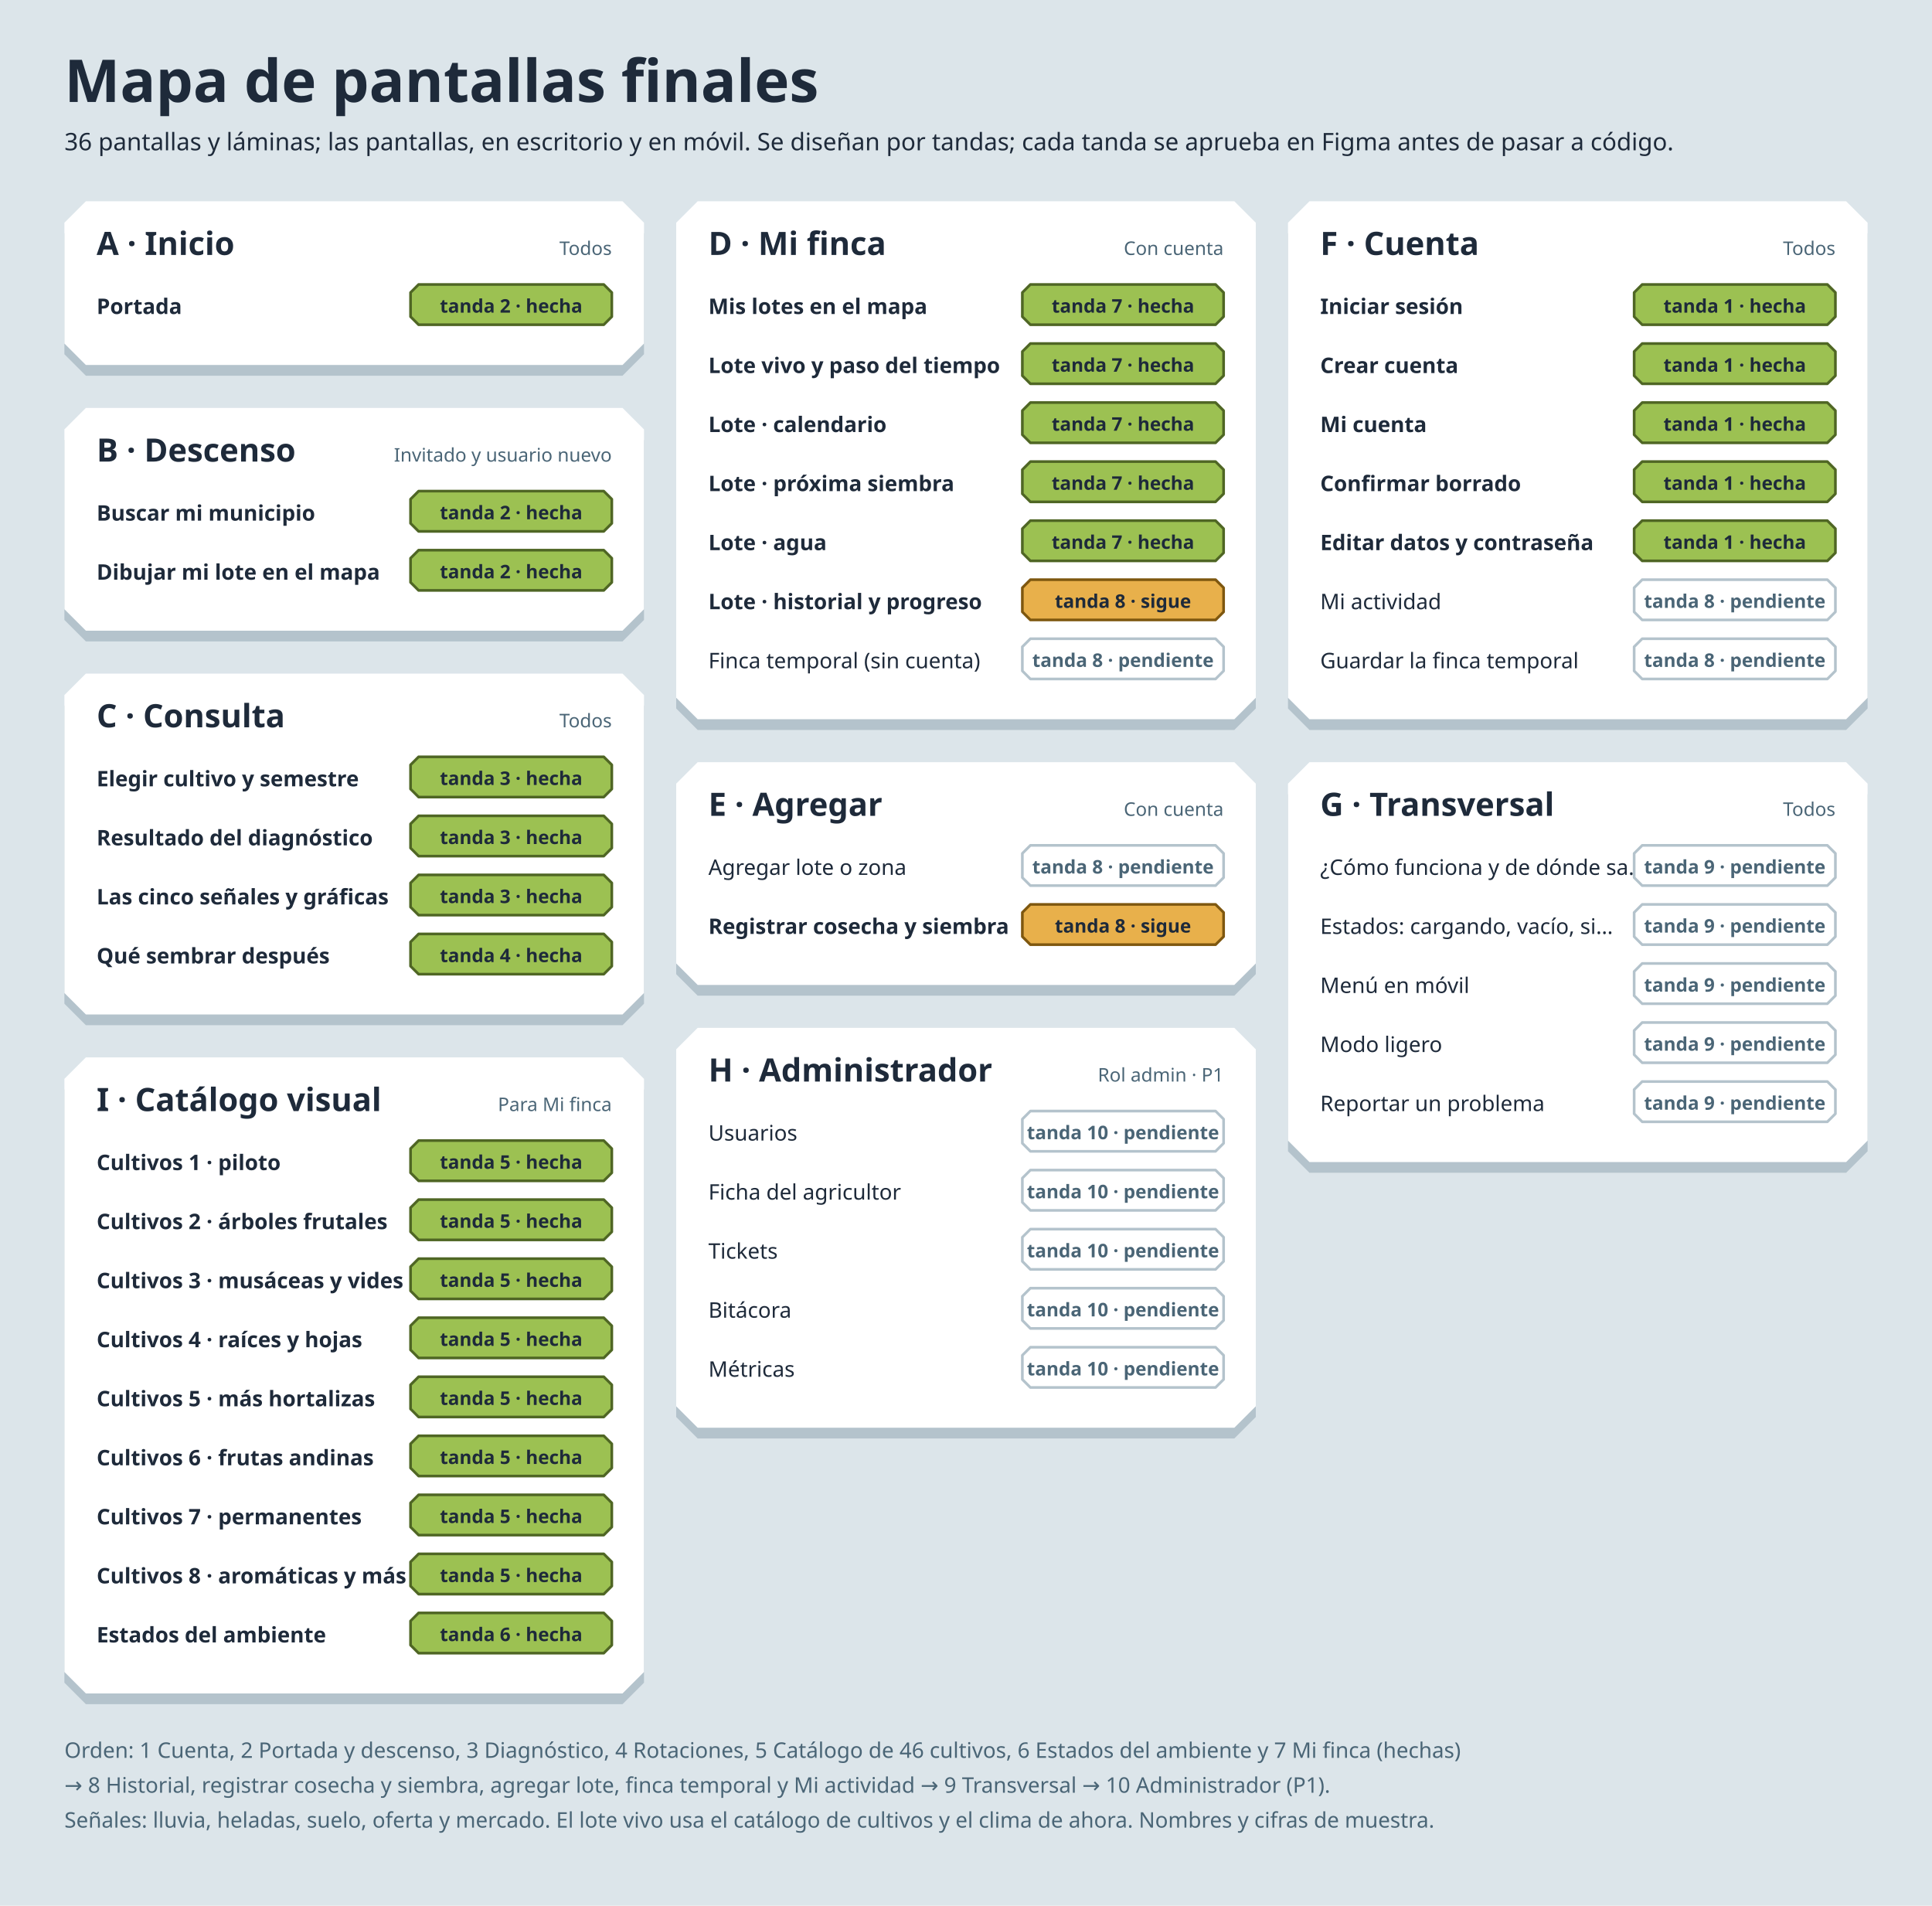
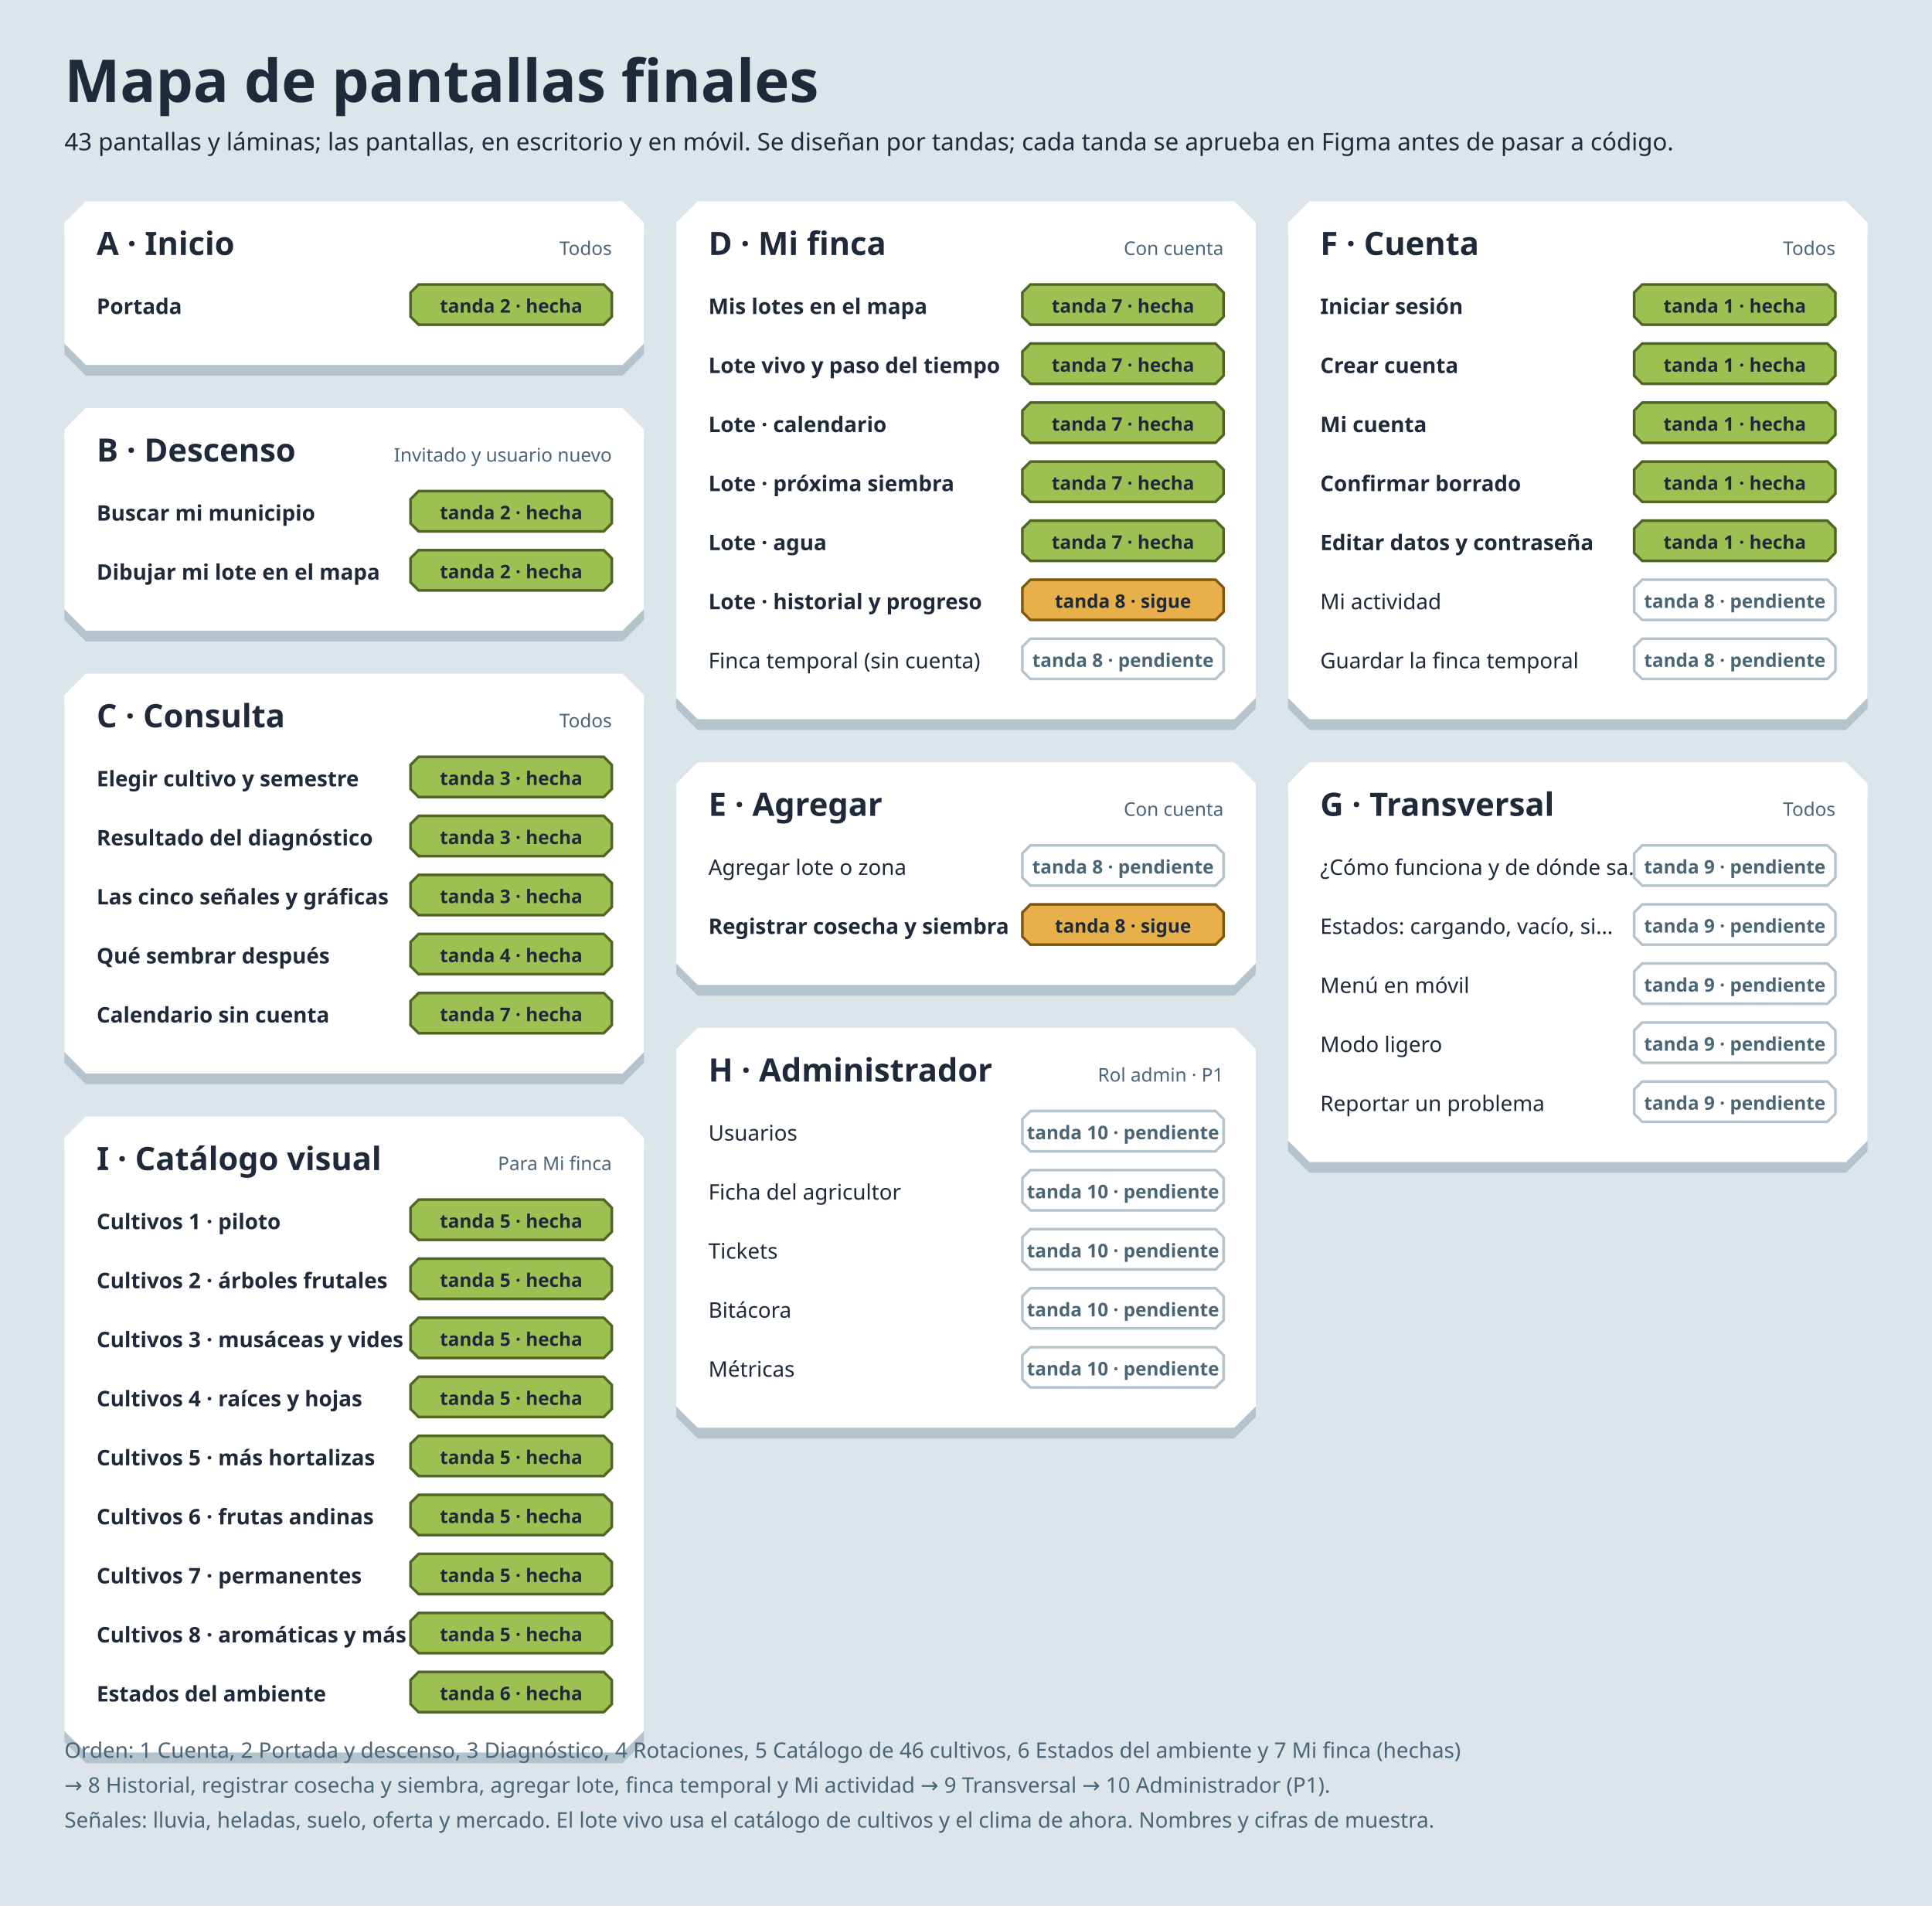
<svg xmlns="http://www.w3.org/2000/svg" width="1440" height="1420" viewBox="0 0 1440 1420">
  <rect width="1440" height="1420" fill="#DCE5EA" />
  <text x="48" y="76" font-family="Fredoka" font-weight="600" font-size="44" fill="#1E2A3A" text-anchor="start">Mapa de pantallas finales</text>
-   <text x="48" y="112" font-family="Atkinson Hyperlegible" font-weight="400" font-size="18" fill="#1E2A3A" text-anchor="start">36 pantallas y láminas; las pantallas, en escritorio y en móvil. Se diseñan por tandas; cada tanda se aprueba en Figma antes de pasar a código.</text>
+   <text x="48" y="112" font-family="Atkinson Hyperlegible" font-weight="400" font-size="18" fill="#1E2A3A" text-anchor="start">43 pantallas y láminas; las pantallas, en escritorio y en móvil. Se diseñan por tandas; cada tanda se aprueba en Figma antes de pasar a código.</text>
  <g id="inicio" transform="translate(48 150)">
    <polygon points="16,8 416,8 432,24 432,114 416,130 16,130 0,114 0,24" fill="#B4C3CC" />
    <polygon points="16,0 416,0 432,16 432,106 416,122 16,122 0,106 0,16" fill="#FFFFFF" />
    <text x="24" y="40" font-family="Fredoka" font-weight="600" font-size="24" fill="#1E2A3A" text-anchor="start">A · Inicio</text>
    <text x="408" y="40" font-family="Atkinson Hyperlegible" font-weight="400" font-size="14" fill="#4A6576" text-anchor="end">Todos</text>
    <text x="24" y="84" font-family="Atkinson Hyperlegible" font-weight="700" font-size="16" fill="#1E2A3A" text-anchor="start">Portada</text>
    <polygon points="264,62 402,62 408,68 408,86 402,92 264,92 258,86 258,68" fill="#9CC152" stroke="#4F6624" stroke-width="2" stroke-linejoin="round" />
    <text x="333" y="83" font-family="Atkinson Hyperlegible" font-weight="700" font-size="14" fill="#1E2A3A" text-anchor="middle">tanda 2 · hecha</text>
  </g>
  <g id="descenso" transform="translate(48 304)">
    <polygon points="16,8 416,8 432,24 432,158 416,174 16,174 0,158 0,24" fill="#B4C3CC" />
    <polygon points="16,0 416,0 432,16 432,150 416,166 16,166 0,150 0,16" fill="#FFFFFF" />
    <text x="24" y="40" font-family="Fredoka" font-weight="600" font-size="24" fill="#1E2A3A" text-anchor="start">B · Descenso</text>
    <text x="408" y="40" font-family="Atkinson Hyperlegible" font-weight="400" font-size="14" fill="#4A6576" text-anchor="end">Invitado y usuario nuevo</text>
    <text x="24" y="84" font-family="Atkinson Hyperlegible" font-weight="700" font-size="16" fill="#1E2A3A" text-anchor="start">Buscar mi municipio</text>
    <polygon points="264,62 402,62 408,68 408,86 402,92 264,92 258,86 258,68" fill="#9CC152" stroke="#4F6624" stroke-width="2" stroke-linejoin="round" />
    <text x="333" y="83" font-family="Atkinson Hyperlegible" font-weight="700" font-size="14" fill="#1E2A3A" text-anchor="middle">tanda 2 · hecha</text>
    <text x="24" y="128" font-family="Atkinson Hyperlegible" font-weight="700" font-size="16" fill="#1E2A3A" text-anchor="start">Dibujar mi lote en el mapa</text>
    <polygon points="264,106 402,106 408,112 408,130 402,136 264,136 258,130 258,112" fill="#9CC152" stroke="#4F6624" stroke-width="2" stroke-linejoin="round" />
    <text x="333" y="127" font-family="Atkinson Hyperlegible" font-weight="700" font-size="14" fill="#1E2A3A" text-anchor="middle">tanda 2 · hecha</text>
  </g>
  <g id="consulta" transform="translate(48 502)">
-     <polygon points="16,8 416,8 432,24 432,246 416,262 16,262 0,246 0,24" fill="#B4C3CC" />
-     <polygon points="16,0 416,0 432,16 432,238 416,254 16,254 0,238 0,16" fill="#FFFFFF" />
+     <polygon points="16,8 416,8 432,24 432,290 416,306 16,306 0,290 0,24" fill="#B4C3CC" />
+     <polygon points="16,0 416,0 432,16 432,282 416,298 16,298 0,282 0,16" fill="#FFFFFF" />
    <text x="24" y="40" font-family="Fredoka" font-weight="600" font-size="24" fill="#1E2A3A" text-anchor="start">C · Consulta</text>
    <text x="408" y="40" font-family="Atkinson Hyperlegible" font-weight="400" font-size="14" fill="#4A6576" text-anchor="end">Todos</text>
    <text x="24" y="84" font-family="Atkinson Hyperlegible" font-weight="700" font-size="16" fill="#1E2A3A" text-anchor="start">Elegir cultivo y semestre</text>
    <polygon points="264,62 402,62 408,68 408,86 402,92 264,92 258,86 258,68" fill="#9CC152" stroke="#4F6624" stroke-width="2" stroke-linejoin="round" />
    <text x="333" y="83" font-family="Atkinson Hyperlegible" font-weight="700" font-size="14" fill="#1E2A3A" text-anchor="middle">tanda 3 · hecha</text>
    <text x="24" y="128" font-family="Atkinson Hyperlegible" font-weight="700" font-size="16" fill="#1E2A3A" text-anchor="start">Resultado del diagnóstico</text>
    <polygon points="264,106 402,106 408,112 408,130 402,136 264,136 258,130 258,112" fill="#9CC152" stroke="#4F6624" stroke-width="2" stroke-linejoin="round" />
    <text x="333" y="127" font-family="Atkinson Hyperlegible" font-weight="700" font-size="14" fill="#1E2A3A" text-anchor="middle">tanda 3 · hecha</text>
    <text x="24" y="172" font-family="Atkinson Hyperlegible" font-weight="700" font-size="16" fill="#1E2A3A" text-anchor="start">Las cinco señales y gráficas</text>
    <polygon points="264,150 402,150 408,156 408,174 402,180 264,180 258,174 258,156" fill="#9CC152" stroke="#4F6624" stroke-width="2" stroke-linejoin="round" />
    <text x="333" y="171" font-family="Atkinson Hyperlegible" font-weight="700" font-size="14" fill="#1E2A3A" text-anchor="middle">tanda 3 · hecha</text>
    <text x="24" y="216" font-family="Atkinson Hyperlegible" font-weight="700" font-size="16" fill="#1E2A3A" text-anchor="start">Qué sembrar después</text>
    <polygon points="264,194 402,194 408,200 408,218 402,224 264,224 258,218 258,200" fill="#9CC152" stroke="#4F6624" stroke-width="2" stroke-linejoin="round" />
    <text x="333" y="215" font-family="Atkinson Hyperlegible" font-weight="700" font-size="14" fill="#1E2A3A" text-anchor="middle">tanda 4 · hecha</text>
+     <text x="24" y="260" font-family="Atkinson Hyperlegible" font-weight="700" font-size="16" fill="#1E2A3A" text-anchor="start">Calendario sin cuenta</text>
+     <polygon points="264,238 402,238 408,244 408,262 402,268 264,268 258,262 258,244" fill="#9CC152" stroke="#4F6624" stroke-width="2" stroke-linejoin="round" />
+     <text x="333" y="259" font-family="Atkinson Hyperlegible" font-weight="700" font-size="14" fill="#1E2A3A" text-anchor="middle">tanda 7 · hecha</text>
  </g>
-   <g id="catálogo-visual" transform="translate(48 788)">
+   <g id="catálogo-visual" transform="translate(48 832)">
    <polygon points="16,8 416,8 432,24 432,466 416,482 16,482 0,466 0,24" fill="#B4C3CC" />
    <polygon points="16,0 416,0 432,16 432,458 416,474 16,474 0,458 0,16" fill="#FFFFFF" />
    <text x="24" y="40" font-family="Fredoka" font-weight="600" font-size="24" fill="#1E2A3A" text-anchor="start">I · Catálogo visual</text>
    <text x="408" y="40" font-family="Atkinson Hyperlegible" font-weight="400" font-size="14" fill="#4A6576" text-anchor="end">Para Mi finca</text>
    <text x="24" y="84" font-family="Atkinson Hyperlegible" font-weight="700" font-size="16" fill="#1E2A3A" text-anchor="start">Cultivos 1 · piloto</text>
    <polygon points="264,62 402,62 408,68 408,86 402,92 264,92 258,86 258,68" fill="#9CC152" stroke="#4F6624" stroke-width="2" stroke-linejoin="round" />
    <text x="333" y="83" font-family="Atkinson Hyperlegible" font-weight="700" font-size="14" fill="#1E2A3A" text-anchor="middle">tanda 5 · hecha</text>
    <text x="24" y="128" font-family="Atkinson Hyperlegible" font-weight="700" font-size="16" fill="#1E2A3A" text-anchor="start">Cultivos 2 · árboles frutales</text>
    <polygon points="264,106 402,106 408,112 408,130 402,136 264,136 258,130 258,112" fill="#9CC152" stroke="#4F6624" stroke-width="2" stroke-linejoin="round" />
    <text x="333" y="127" font-family="Atkinson Hyperlegible" font-weight="700" font-size="14" fill="#1E2A3A" text-anchor="middle">tanda 5 · hecha</text>
    <text x="24" y="172" font-family="Atkinson Hyperlegible" font-weight="700" font-size="16" fill="#1E2A3A" text-anchor="start">Cultivos 3 · musáceas y vides</text>
    <polygon points="264,150 402,150 408,156 408,174 402,180 264,180 258,174 258,156" fill="#9CC152" stroke="#4F6624" stroke-width="2" stroke-linejoin="round" />
    <text x="333" y="171" font-family="Atkinson Hyperlegible" font-weight="700" font-size="14" fill="#1E2A3A" text-anchor="middle">tanda 5 · hecha</text>
    <text x="24" y="216" font-family="Atkinson Hyperlegible" font-weight="700" font-size="16" fill="#1E2A3A" text-anchor="start">Cultivos 4 · raíces y hojas</text>
    <polygon points="264,194 402,194 408,200 408,218 402,224 264,224 258,218 258,200" fill="#9CC152" stroke="#4F6624" stroke-width="2" stroke-linejoin="round" />
    <text x="333" y="215" font-family="Atkinson Hyperlegible" font-weight="700" font-size="14" fill="#1E2A3A" text-anchor="middle">tanda 5 · hecha</text>
    <text x="24" y="260" font-family="Atkinson Hyperlegible" font-weight="700" font-size="16" fill="#1E2A3A" text-anchor="start">Cultivos 5 · más hortalizas</text>
    <polygon points="264,238 402,238 408,244 408,262 402,268 264,268 258,262 258,244" fill="#9CC152" stroke="#4F6624" stroke-width="2" stroke-linejoin="round" />
    <text x="333" y="259" font-family="Atkinson Hyperlegible" font-weight="700" font-size="14" fill="#1E2A3A" text-anchor="middle">tanda 5 · hecha</text>
    <text x="24" y="304" font-family="Atkinson Hyperlegible" font-weight="700" font-size="16" fill="#1E2A3A" text-anchor="start">Cultivos 6 · frutas andinas</text>
    <polygon points="264,282 402,282 408,288 408,306 402,312 264,312 258,306 258,288" fill="#9CC152" stroke="#4F6624" stroke-width="2" stroke-linejoin="round" />
    <text x="333" y="303" font-family="Atkinson Hyperlegible" font-weight="700" font-size="14" fill="#1E2A3A" text-anchor="middle">tanda 5 · hecha</text>
    <text x="24" y="348" font-family="Atkinson Hyperlegible" font-weight="700" font-size="16" fill="#1E2A3A" text-anchor="start">Cultivos 7 · permanentes</text>
    <polygon points="264,326 402,326 408,332 408,350 402,356 264,356 258,350 258,332" fill="#9CC152" stroke="#4F6624" stroke-width="2" stroke-linejoin="round" />
    <text x="333" y="347" font-family="Atkinson Hyperlegible" font-weight="700" font-size="14" fill="#1E2A3A" text-anchor="middle">tanda 5 · hecha</text>
    <text x="24" y="392" font-family="Atkinson Hyperlegible" font-weight="700" font-size="16" fill="#1E2A3A" text-anchor="start">Cultivos 8 · aromáticas y más</text>
    <polygon points="264,370 402,370 408,376 408,394 402,400 264,400 258,394 258,376" fill="#9CC152" stroke="#4F6624" stroke-width="2" stroke-linejoin="round" />
    <text x="333" y="391" font-family="Atkinson Hyperlegible" font-weight="700" font-size="14" fill="#1E2A3A" text-anchor="middle">tanda 5 · hecha</text>
    <text x="24" y="436" font-family="Atkinson Hyperlegible" font-weight="700" font-size="16" fill="#1E2A3A" text-anchor="start">Estados del ambiente</text>
    <polygon points="264,414 402,414 408,420 408,438 402,444 264,444 258,438 258,420" fill="#9CC152" stroke="#4F6624" stroke-width="2" stroke-linejoin="round" />
    <text x="333" y="435" font-family="Atkinson Hyperlegible" font-weight="700" font-size="14" fill="#1E2A3A" text-anchor="middle">tanda 6 · hecha</text>
  </g>
  <g id="mi-finca" transform="translate(504 150)">
    <polygon points="16,8 416,8 432,24 432,378 416,394 16,394 0,378 0,24" fill="#B4C3CC" />
    <polygon points="16,0 416,0 432,16 432,370 416,386 16,386 0,370 0,16" fill="#FFFFFF" />
    <text x="24" y="40" font-family="Fredoka" font-weight="600" font-size="24" fill="#1E2A3A" text-anchor="start">D · Mi finca</text>
    <text x="408" y="40" font-family="Atkinson Hyperlegible" font-weight="400" font-size="14" fill="#4A6576" text-anchor="end">Con cuenta</text>
    <text x="24" y="84" font-family="Atkinson Hyperlegible" font-weight="700" font-size="16" fill="#1E2A3A" text-anchor="start">Mis lotes en el mapa</text>
    <polygon points="264,62 402,62 408,68 408,86 402,92 264,92 258,86 258,68" fill="#9CC152" stroke="#4F6624" stroke-width="2" stroke-linejoin="round" />
    <text x="333" y="83" font-family="Atkinson Hyperlegible" font-weight="700" font-size="14" fill="#1E2A3A" text-anchor="middle">tanda 7 · hecha</text>
    <text x="24" y="128" font-family="Atkinson Hyperlegible" font-weight="700" font-size="16" fill="#1E2A3A" text-anchor="start">Lote vivo y paso del tiempo</text>
    <polygon points="264,106 402,106 408,112 408,130 402,136 264,136 258,130 258,112" fill="#9CC152" stroke="#4F6624" stroke-width="2" stroke-linejoin="round" />
    <text x="333" y="127" font-family="Atkinson Hyperlegible" font-weight="700" font-size="14" fill="#1E2A3A" text-anchor="middle">tanda 7 · hecha</text>
    <text x="24" y="172" font-family="Atkinson Hyperlegible" font-weight="700" font-size="16" fill="#1E2A3A" text-anchor="start">Lote · calendario</text>
    <polygon points="264,150 402,150 408,156 408,174 402,180 264,180 258,174 258,156" fill="#9CC152" stroke="#4F6624" stroke-width="2" stroke-linejoin="round" />
    <text x="333" y="171" font-family="Atkinson Hyperlegible" font-weight="700" font-size="14" fill="#1E2A3A" text-anchor="middle">tanda 7 · hecha</text>
    <text x="24" y="216" font-family="Atkinson Hyperlegible" font-weight="700" font-size="16" fill="#1E2A3A" text-anchor="start">Lote · próxima siembra</text>
    <polygon points="264,194 402,194 408,200 408,218 402,224 264,224 258,218 258,200" fill="#9CC152" stroke="#4F6624" stroke-width="2" stroke-linejoin="round" />
    <text x="333" y="215" font-family="Atkinson Hyperlegible" font-weight="700" font-size="14" fill="#1E2A3A" text-anchor="middle">tanda 7 · hecha</text>
    <text x="24" y="260" font-family="Atkinson Hyperlegible" font-weight="700" font-size="16" fill="#1E2A3A" text-anchor="start">Lote · agua</text>
    <polygon points="264,238 402,238 408,244 408,262 402,268 264,268 258,262 258,244" fill="#9CC152" stroke="#4F6624" stroke-width="2" stroke-linejoin="round" />
    <text x="333" y="259" font-family="Atkinson Hyperlegible" font-weight="700" font-size="14" fill="#1E2A3A" text-anchor="middle">tanda 7 · hecha</text>
    <text x="24" y="304" font-family="Atkinson Hyperlegible" font-weight="700" font-size="16" fill="#1E2A3A" text-anchor="start">Lote · historial y progreso</text>
    <polygon points="264,282 402,282 408,288 408,306 402,312 264,312 258,306 258,288" fill="#E8B04B" stroke="#7E570F" stroke-width="2" stroke-linejoin="round" />
    <text x="333" y="303" font-family="Atkinson Hyperlegible" font-weight="700" font-size="14" fill="#1E2A3A" text-anchor="middle">tanda 8 · sigue</text>
    <text x="24" y="348" font-family="Atkinson Hyperlegible" font-weight="400" font-size="16" fill="#1E2A3A" text-anchor="start">Finca temporal (sin cuenta)</text>
    <polygon points="264,326 402,326 408,332 408,350 402,356 264,356 258,350 258,332" fill="#FFFFFF" stroke="#B4C3CC" stroke-width="2" stroke-linejoin="round" />
    <text x="333" y="347" font-family="Atkinson Hyperlegible" font-weight="700" font-size="14" fill="#4A6576" text-anchor="middle">tanda 8 · pendiente</text>
  </g>
  <g id="agregar" transform="translate(504 568)">
    <polygon points="16,8 416,8 432,24 432,158 416,174 16,174 0,158 0,24" fill="#B4C3CC" />
    <polygon points="16,0 416,0 432,16 432,150 416,166 16,166 0,150 0,16" fill="#FFFFFF" />
    <text x="24" y="40" font-family="Fredoka" font-weight="600" font-size="24" fill="#1E2A3A" text-anchor="start">E · Agregar</text>
    <text x="408" y="40" font-family="Atkinson Hyperlegible" font-weight="400" font-size="14" fill="#4A6576" text-anchor="end">Con cuenta</text>
    <text x="24" y="84" font-family="Atkinson Hyperlegible" font-weight="400" font-size="16" fill="#1E2A3A" text-anchor="start">Agregar lote o zona</text>
    <polygon points="264,62 402,62 408,68 408,86 402,92 264,92 258,86 258,68" fill="#FFFFFF" stroke="#B4C3CC" stroke-width="2" stroke-linejoin="round" />
    <text x="333" y="83" font-family="Atkinson Hyperlegible" font-weight="700" font-size="14" fill="#4A6576" text-anchor="middle">tanda 8 · pendiente</text>
    <text x="24" y="128" font-family="Atkinson Hyperlegible" font-weight="700" font-size="16" fill="#1E2A3A" text-anchor="start">Registrar cosecha y siembra</text>
    <polygon points="264,106 402,106 408,112 408,130 402,136 264,136 258,130 258,112" fill="#E8B04B" stroke="#7E570F" stroke-width="2" stroke-linejoin="round" />
    <text x="333" y="127" font-family="Atkinson Hyperlegible" font-weight="700" font-size="14" fill="#1E2A3A" text-anchor="middle">tanda 8 · sigue</text>
  </g>
  <g id="administrador" transform="translate(504 766)">
    <polygon points="16,8 416,8 432,24 432,290 416,306 16,306 0,290 0,24" fill="#B4C3CC" />
    <polygon points="16,0 416,0 432,16 432,282 416,298 16,298 0,282 0,16" fill="#FFFFFF" />
    <text x="24" y="40" font-family="Fredoka" font-weight="600" font-size="24" fill="#1E2A3A" text-anchor="start">H · Administrador</text>
    <text x="408" y="40" font-family="Atkinson Hyperlegible" font-weight="400" font-size="14" fill="#4A6576" text-anchor="end">Rol admin · P1</text>
    <text x="24" y="84" font-family="Atkinson Hyperlegible" font-weight="400" font-size="16" fill="#1E2A3A" text-anchor="start">Usuarios</text>
    <polygon points="264,62 402,62 408,68 408,86 402,92 264,92 258,86 258,68" fill="#FFFFFF" stroke="#B4C3CC" stroke-width="2" stroke-linejoin="round" />
    <text x="333" y="83" font-family="Atkinson Hyperlegible" font-weight="700" font-size="14" fill="#4A6576" text-anchor="middle">tanda 10 · pendiente</text>
    <text x="24" y="128" font-family="Atkinson Hyperlegible" font-weight="400" font-size="16" fill="#1E2A3A" text-anchor="start">Ficha del agricultor</text>
    <polygon points="264,106 402,106 408,112 408,130 402,136 264,136 258,130 258,112" fill="#FFFFFF" stroke="#B4C3CC" stroke-width="2" stroke-linejoin="round" />
    <text x="333" y="127" font-family="Atkinson Hyperlegible" font-weight="700" font-size="14" fill="#4A6576" text-anchor="middle">tanda 10 · pendiente</text>
    <text x="24" y="172" font-family="Atkinson Hyperlegible" font-weight="400" font-size="16" fill="#1E2A3A" text-anchor="start">Tickets</text>
    <polygon points="264,150 402,150 408,156 408,174 402,180 264,180 258,174 258,156" fill="#FFFFFF" stroke="#B4C3CC" stroke-width="2" stroke-linejoin="round" />
    <text x="333" y="171" font-family="Atkinson Hyperlegible" font-weight="700" font-size="14" fill="#4A6576" text-anchor="middle">tanda 10 · pendiente</text>
    <text x="24" y="216" font-family="Atkinson Hyperlegible" font-weight="400" font-size="16" fill="#1E2A3A" text-anchor="start">Bitácora</text>
    <polygon points="264,194 402,194 408,200 408,218 402,224 264,224 258,218 258,200" fill="#FFFFFF" stroke="#B4C3CC" stroke-width="2" stroke-linejoin="round" />
    <text x="333" y="215" font-family="Atkinson Hyperlegible" font-weight="700" font-size="14" fill="#4A6576" text-anchor="middle">tanda 10 · pendiente</text>
    <text x="24" y="260" font-family="Atkinson Hyperlegible" font-weight="400" font-size="16" fill="#1E2A3A" text-anchor="start">Métricas</text>
    <polygon points="264,238 402,238 408,244 408,262 402,268 264,268 258,262 258,244" fill="#FFFFFF" stroke="#B4C3CC" stroke-width="2" stroke-linejoin="round" />
    <text x="333" y="259" font-family="Atkinson Hyperlegible" font-weight="700" font-size="14" fill="#4A6576" text-anchor="middle">tanda 10 · pendiente</text>
  </g>
  <g id="cuenta" transform="translate(960 150)">
    <polygon points="16,8 416,8 432,24 432,378 416,394 16,394 0,378 0,24" fill="#B4C3CC" />
    <polygon points="16,0 416,0 432,16 432,370 416,386 16,386 0,370 0,16" fill="#FFFFFF" />
    <text x="24" y="40" font-family="Fredoka" font-weight="600" font-size="24" fill="#1E2A3A" text-anchor="start">F · Cuenta</text>
    <text x="408" y="40" font-family="Atkinson Hyperlegible" font-weight="400" font-size="14" fill="#4A6576" text-anchor="end">Todos</text>
    <text x="24" y="84" font-family="Atkinson Hyperlegible" font-weight="700" font-size="16" fill="#1E2A3A" text-anchor="start">Iniciar sesión</text>
    <polygon points="264,62 402,62 408,68 408,86 402,92 264,92 258,86 258,68" fill="#9CC152" stroke="#4F6624" stroke-width="2" stroke-linejoin="round" />
    <text x="333" y="83" font-family="Atkinson Hyperlegible" font-weight="700" font-size="14" fill="#1E2A3A" text-anchor="middle">tanda 1 · hecha</text>
    <text x="24" y="128" font-family="Atkinson Hyperlegible" font-weight="700" font-size="16" fill="#1E2A3A" text-anchor="start">Crear cuenta</text>
    <polygon points="264,106 402,106 408,112 408,130 402,136 264,136 258,130 258,112" fill="#9CC152" stroke="#4F6624" stroke-width="2" stroke-linejoin="round" />
    <text x="333" y="127" font-family="Atkinson Hyperlegible" font-weight="700" font-size="14" fill="#1E2A3A" text-anchor="middle">tanda 1 · hecha</text>
    <text x="24" y="172" font-family="Atkinson Hyperlegible" font-weight="700" font-size="16" fill="#1E2A3A" text-anchor="start">Mi cuenta</text>
    <polygon points="264,150 402,150 408,156 408,174 402,180 264,180 258,174 258,156" fill="#9CC152" stroke="#4F6624" stroke-width="2" stroke-linejoin="round" />
    <text x="333" y="171" font-family="Atkinson Hyperlegible" font-weight="700" font-size="14" fill="#1E2A3A" text-anchor="middle">tanda 1 · hecha</text>
    <text x="24" y="216" font-family="Atkinson Hyperlegible" font-weight="700" font-size="16" fill="#1E2A3A" text-anchor="start">Confirmar borrado</text>
    <polygon points="264,194 402,194 408,200 408,218 402,224 264,224 258,218 258,200" fill="#9CC152" stroke="#4F6624" stroke-width="2" stroke-linejoin="round" />
    <text x="333" y="215" font-family="Atkinson Hyperlegible" font-weight="700" font-size="14" fill="#1E2A3A" text-anchor="middle">tanda 1 · hecha</text>
    <text x="24" y="260" font-family="Atkinson Hyperlegible" font-weight="700" font-size="16" fill="#1E2A3A" text-anchor="start">Editar datos y contraseña</text>
    <polygon points="264,238 402,238 408,244 408,262 402,268 264,268 258,262 258,244" fill="#9CC152" stroke="#4F6624" stroke-width="2" stroke-linejoin="round" />
    <text x="333" y="259" font-family="Atkinson Hyperlegible" font-weight="700" font-size="14" fill="#1E2A3A" text-anchor="middle">tanda 1 · hecha</text>
    <text x="24" y="304" font-family="Atkinson Hyperlegible" font-weight="400" font-size="16" fill="#1E2A3A" text-anchor="start">Mi actividad</text>
    <polygon points="264,282 402,282 408,288 408,306 402,312 264,312 258,306 258,288" fill="#FFFFFF" stroke="#B4C3CC" stroke-width="2" stroke-linejoin="round" />
    <text x="333" y="303" font-family="Atkinson Hyperlegible" font-weight="700" font-size="14" fill="#4A6576" text-anchor="middle">tanda 8 · pendiente</text>
    <text x="24" y="348" font-family="Atkinson Hyperlegible" font-weight="400" font-size="16" fill="#1E2A3A" text-anchor="start">Guardar la finca temporal</text>
    <polygon points="264,326 402,326 408,332 408,350 402,356 264,356 258,350 258,332" fill="#FFFFFF" stroke="#B4C3CC" stroke-width="2" stroke-linejoin="round" />
    <text x="333" y="347" font-family="Atkinson Hyperlegible" font-weight="700" font-size="14" fill="#4A6576" text-anchor="middle">tanda 8 · pendiente</text>
  </g>
  <g id="transversal" transform="translate(960 568)">
    <polygon points="16,8 416,8 432,24 432,290 416,306 16,306 0,290 0,24" fill="#B4C3CC" />
    <polygon points="16,0 416,0 432,16 432,282 416,298 16,298 0,282 0,16" fill="#FFFFFF" />
    <text x="24" y="40" font-family="Fredoka" font-weight="600" font-size="24" fill="#1E2A3A" text-anchor="start">G · Transversal</text>
    <text x="408" y="40" font-family="Atkinson Hyperlegible" font-weight="400" font-size="14" fill="#4A6576" text-anchor="end">Todos</text>
    <text x="24" y="84" font-family="Atkinson Hyperlegible" font-weight="400" font-size="16" fill="#1E2A3A" text-anchor="start">¿Cómo funciona y de dónde sa…</text>
    <polygon points="264,62 402,62 408,68 408,86 402,92 264,92 258,86 258,68" fill="#FFFFFF" stroke="#B4C3CC" stroke-width="2" stroke-linejoin="round" />
    <text x="333" y="83" font-family="Atkinson Hyperlegible" font-weight="700" font-size="14" fill="#4A6576" text-anchor="middle">tanda 9 · pendiente</text>
    <text x="24" y="128" font-family="Atkinson Hyperlegible" font-weight="400" font-size="16" fill="#1E2A3A" text-anchor="start">Estados: cargando, vacío, si…</text>
    <polygon points="264,106 402,106 408,112 408,130 402,136 264,136 258,130 258,112" fill="#FFFFFF" stroke="#B4C3CC" stroke-width="2" stroke-linejoin="round" />
    <text x="333" y="127" font-family="Atkinson Hyperlegible" font-weight="700" font-size="14" fill="#4A6576" text-anchor="middle">tanda 9 · pendiente</text>
    <text x="24" y="172" font-family="Atkinson Hyperlegible" font-weight="400" font-size="16" fill="#1E2A3A" text-anchor="start">Menú en móvil</text>
    <polygon points="264,150 402,150 408,156 408,174 402,180 264,180 258,174 258,156" fill="#FFFFFF" stroke="#B4C3CC" stroke-width="2" stroke-linejoin="round" />
    <text x="333" y="171" font-family="Atkinson Hyperlegible" font-weight="700" font-size="14" fill="#4A6576" text-anchor="middle">tanda 9 · pendiente</text>
    <text x="24" y="216" font-family="Atkinson Hyperlegible" font-weight="400" font-size="16" fill="#1E2A3A" text-anchor="start">Modo ligero</text>
    <polygon points="264,194 402,194 408,200 408,218 402,224 264,224 258,218 258,200" fill="#FFFFFF" stroke="#B4C3CC" stroke-width="2" stroke-linejoin="round" />
    <text x="333" y="215" font-family="Atkinson Hyperlegible" font-weight="700" font-size="14" fill="#4A6576" text-anchor="middle">tanda 9 · pendiente</text>
    <text x="24" y="260" font-family="Atkinson Hyperlegible" font-weight="400" font-size="16" fill="#1E2A3A" text-anchor="start">Reportar un problema</text>
    <polygon points="264,238 402,238 408,244 408,262 402,268 264,268 258,262 258,244" fill="#FFFFFF" stroke="#B4C3CC" stroke-width="2" stroke-linejoin="round" />
    <text x="333" y="259" font-family="Atkinson Hyperlegible" font-weight="700" font-size="14" fill="#4A6576" text-anchor="middle">tanda 9 · pendiente</text>
  </g>
  <text x="48" y="1310" font-family="Atkinson Hyperlegible" font-weight="400" font-size="16" fill="#4A6576" text-anchor="start">Orden: 1 Cuenta, 2 Portada y descenso, 3 Diagnóstico, 4 Rotaciones, 5 Catálogo de 46 cultivos, 6 Estados del ambiente y 7 Mi finca (hechas)</text>
  <text x="48" y="1336" font-family="Atkinson Hyperlegible" font-weight="400" font-size="16" fill="#4A6576" text-anchor="start">→ 8 Historial, registrar cosecha y siembra, agregar lote, finca temporal y Mi actividad → 9 Transversal → 10 Administrador (P1).</text>
  <text x="48" y="1362" font-family="Atkinson Hyperlegible" font-weight="400" font-size="16" fill="#4A6576" text-anchor="start">Señales: lluvia, heladas, suelo, oferta y mercado. El lote vivo usa el catálogo de cultivos y el clima de ahora. Nombres y cifras de muestra.</text>
</svg>
